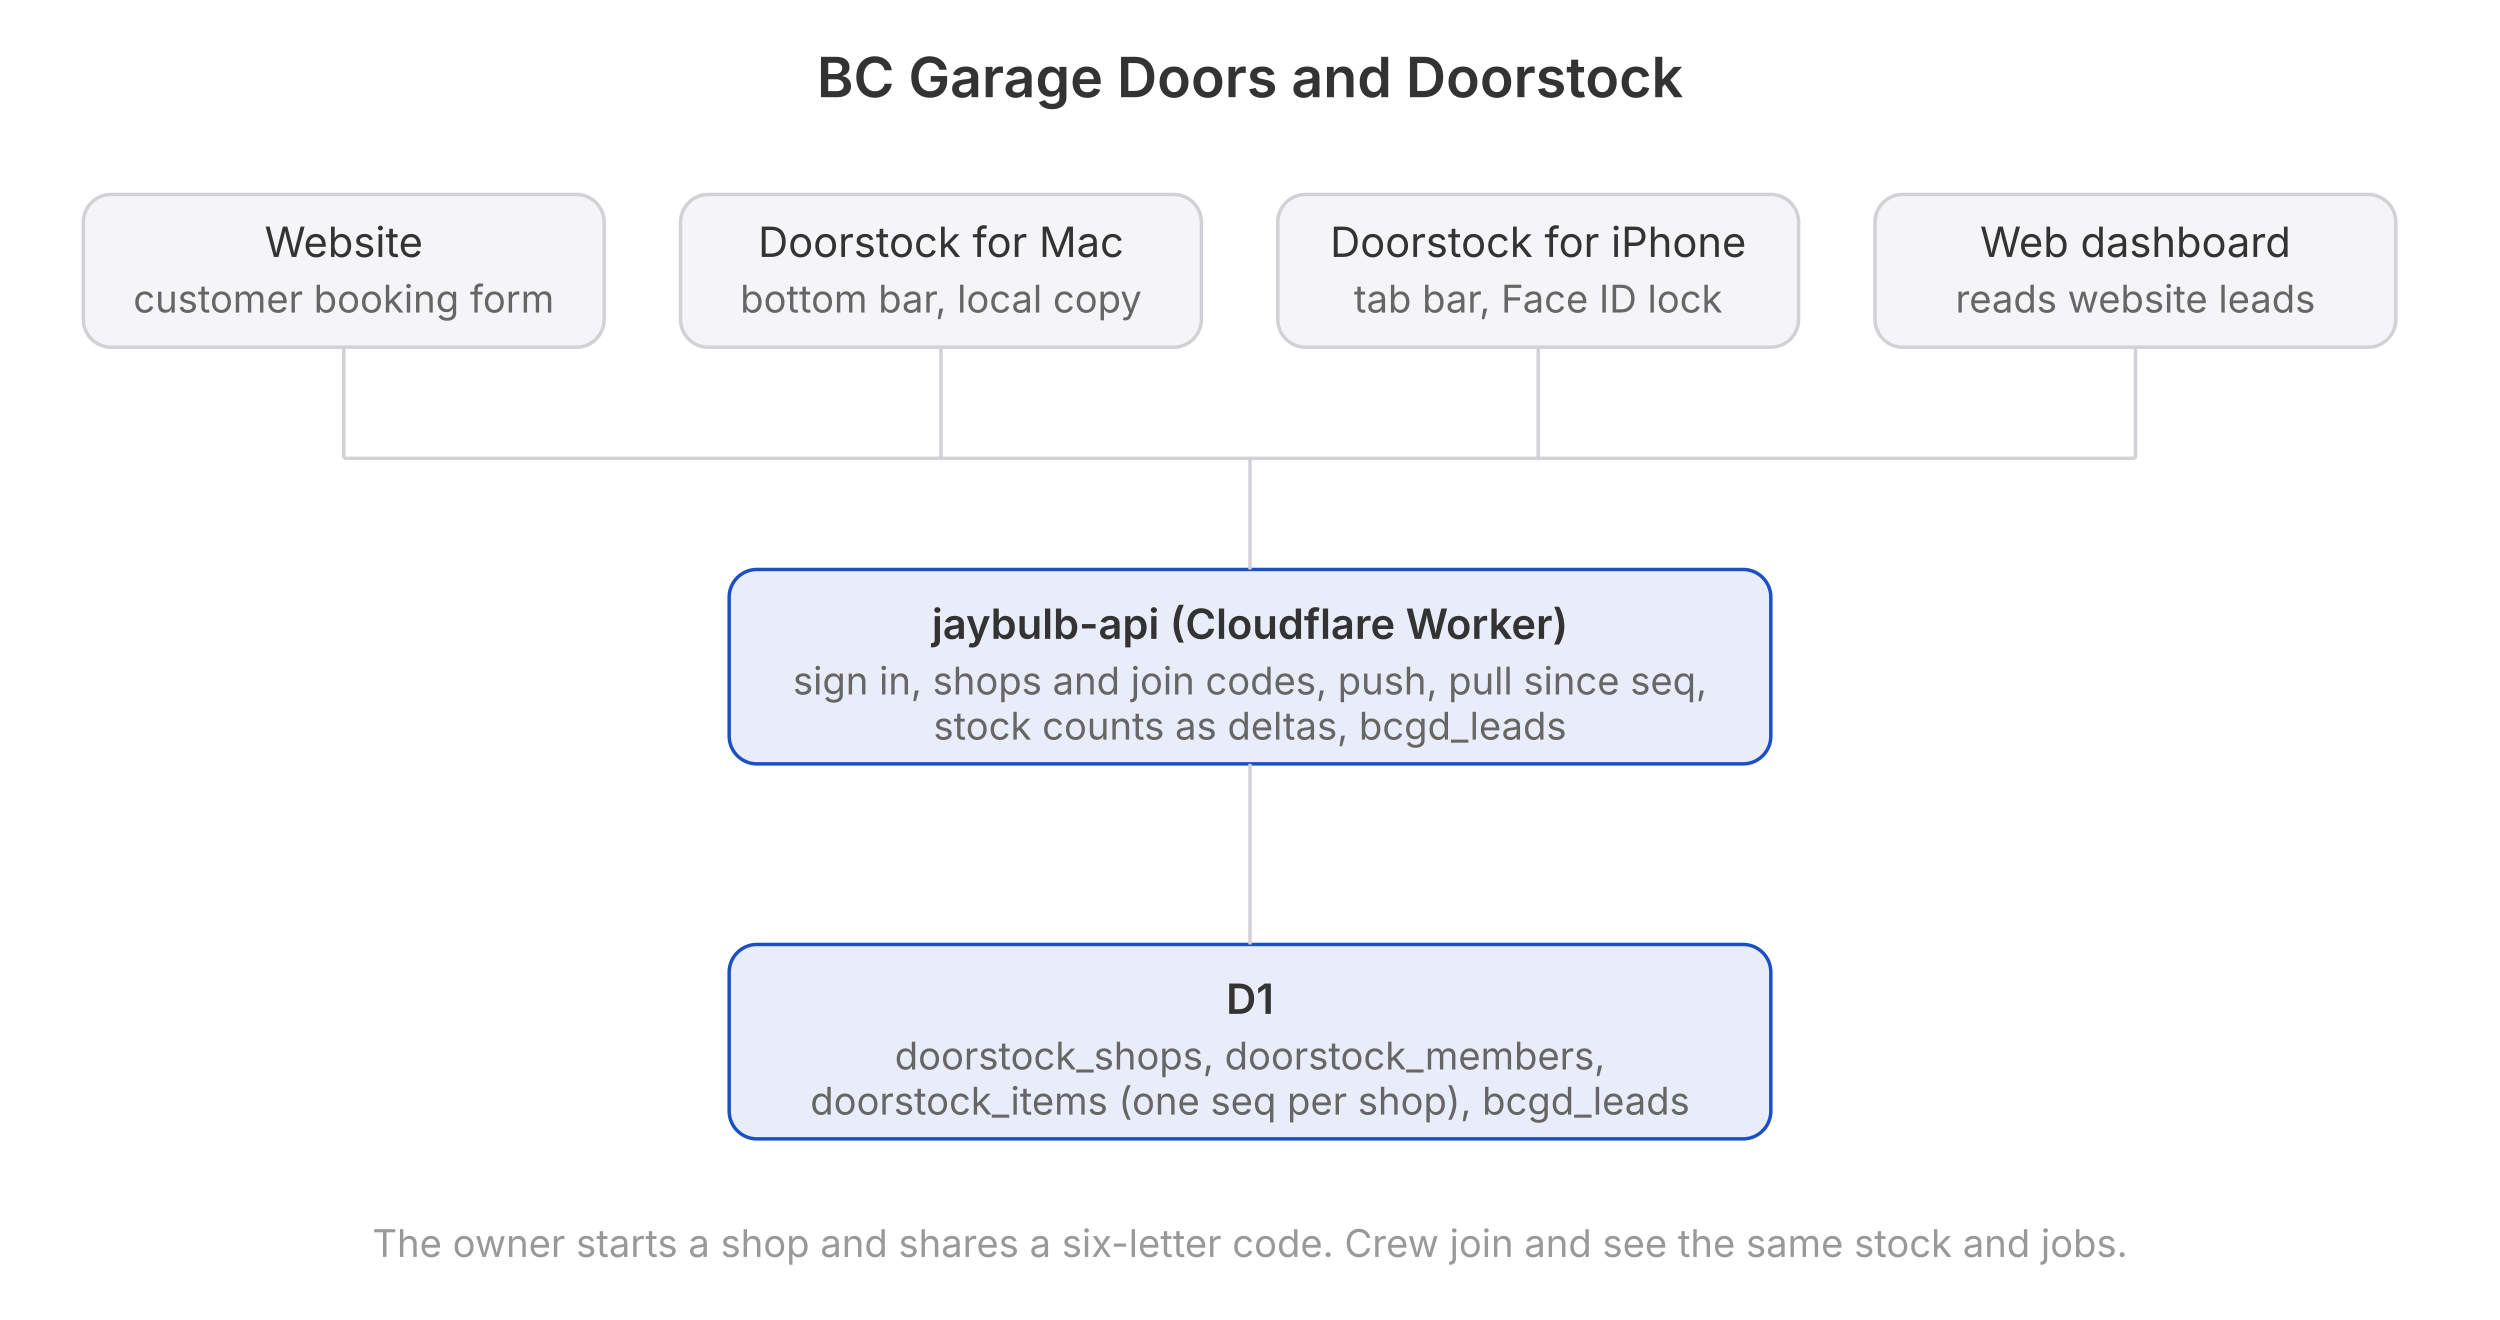
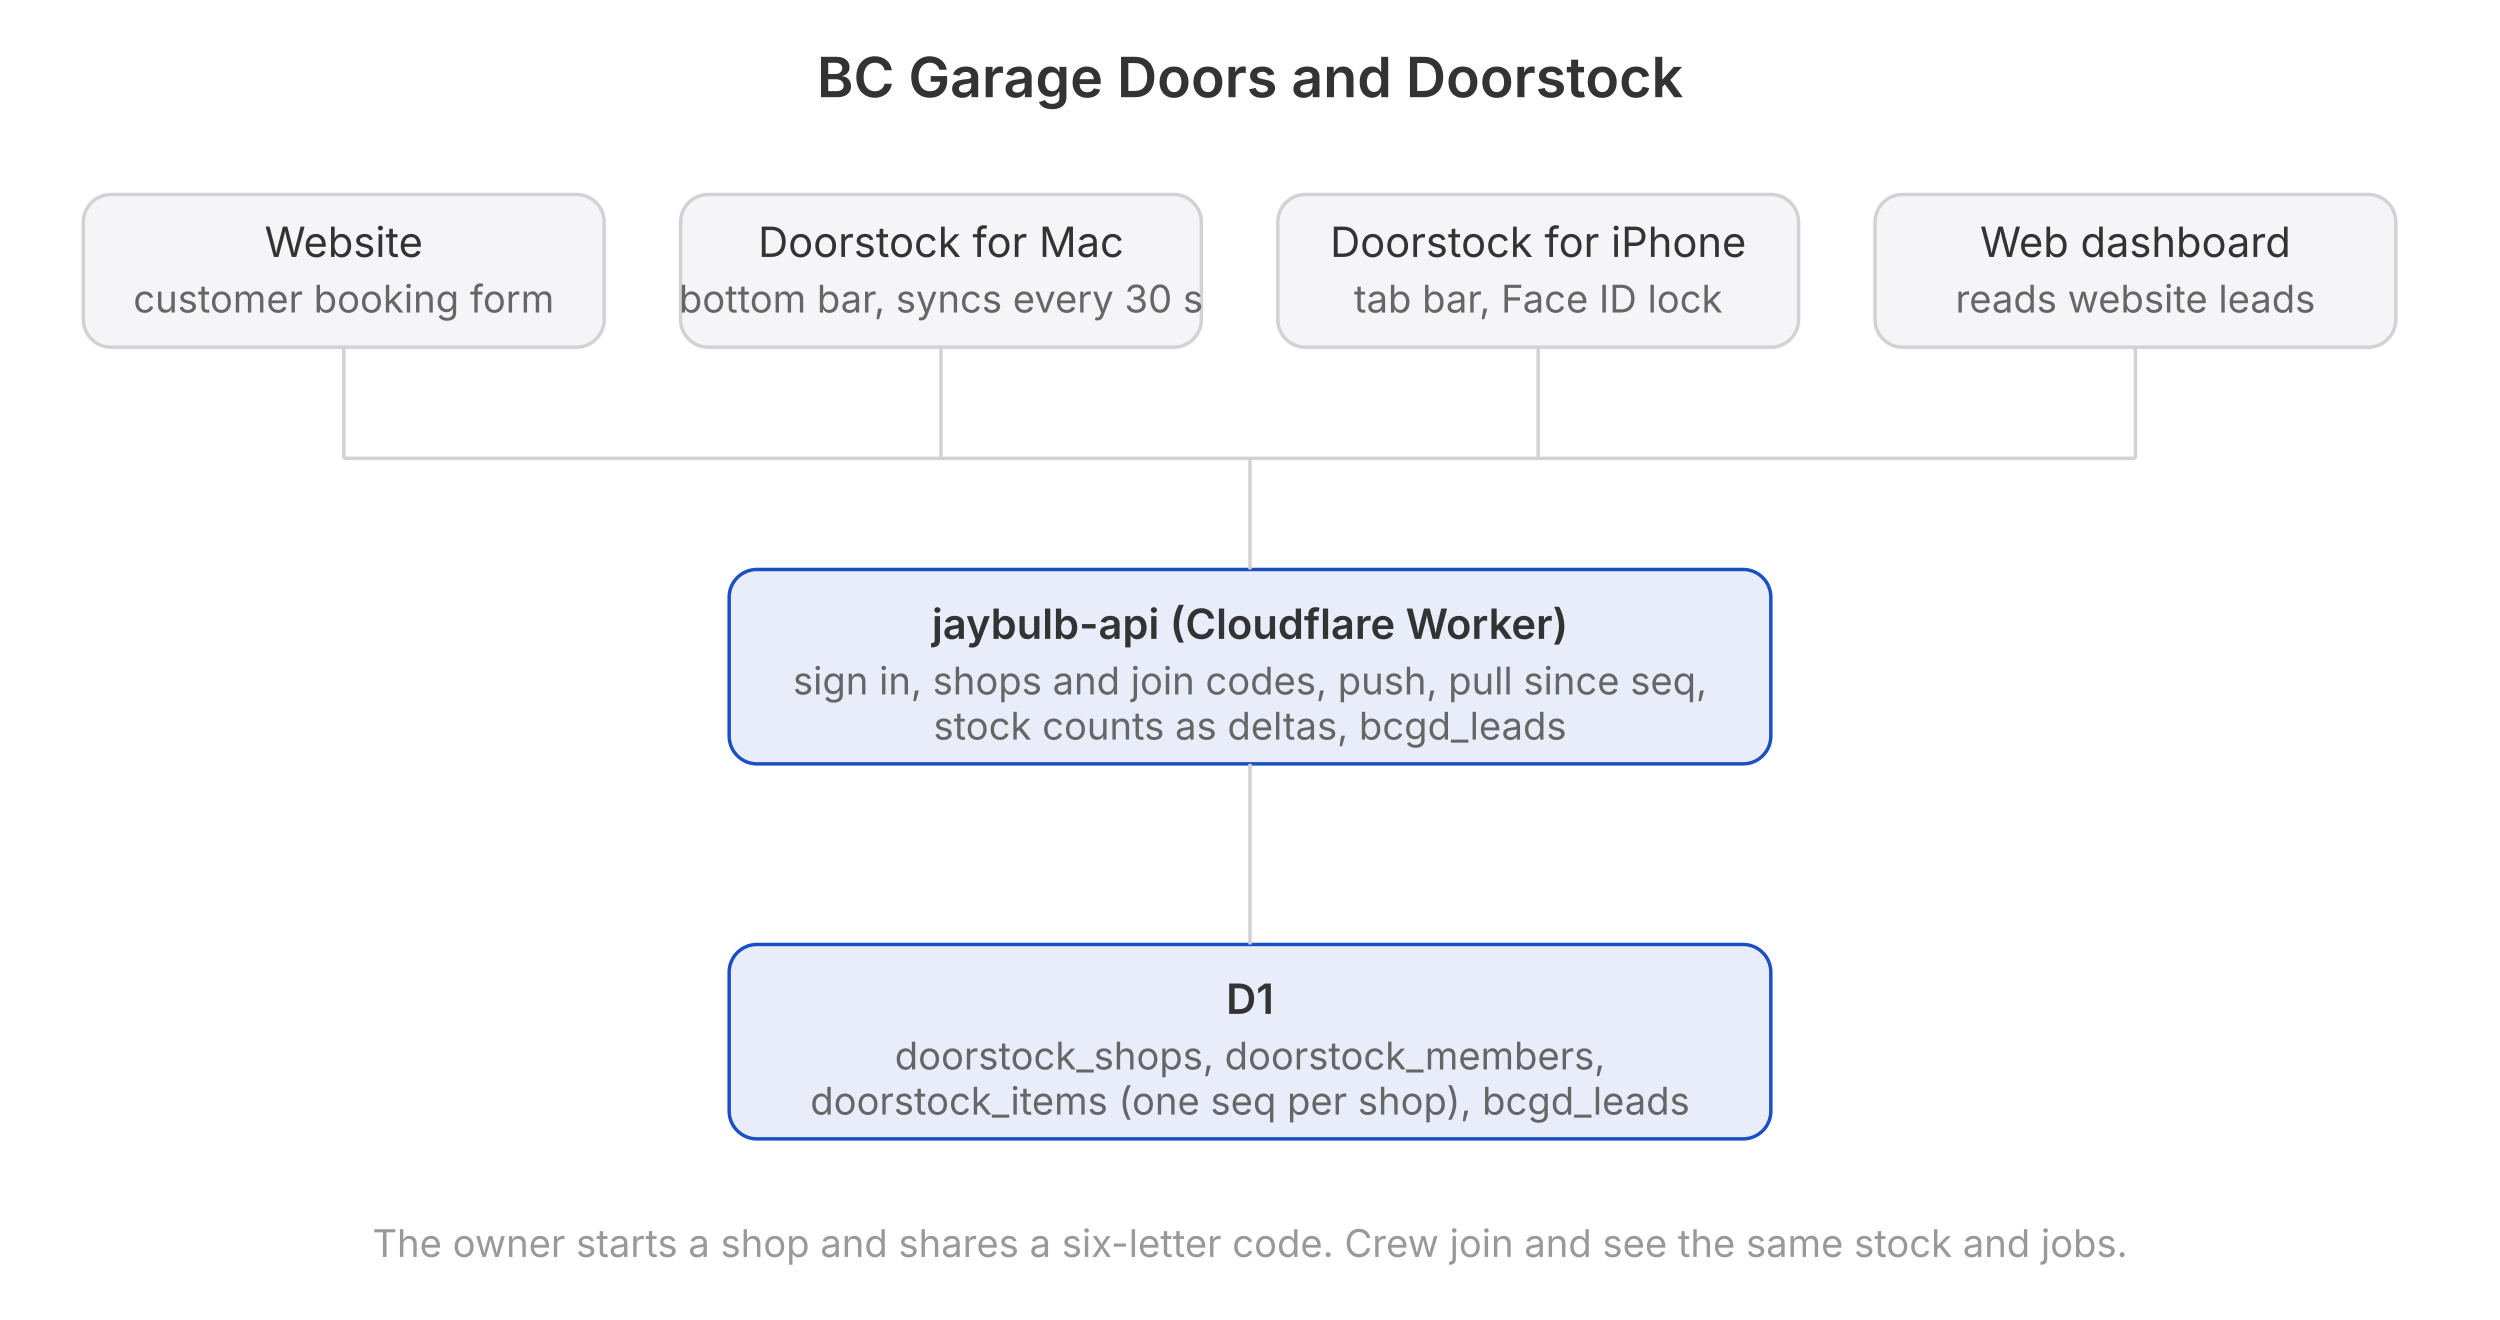
<svg xmlns="http://www.w3.org/2000/svg" width="720" height="380" style="background:#fff;font-family:-apple-system,BlinkMacSystemFont,sans-serif" viewBox="0 0 720 380">
  <text x="360" y="28" fill="#333" font-size="16" font-weight="600" text-anchor="middle">BC Garage Doors and Doorstock</text>
  <rect width="150" height="44" x="24" y="56" fill="#f5f5f7" stroke="#d1d1d6" rx="8" />
  <text x="99" y="74" fill="#333" font-size="12" text-anchor="middle">Website</text>
  <text x="99" y="90" fill="#666" font-size="11" text-anchor="middle">customer booking form</text>
  <rect width="150" height="44" x="196" y="56" fill="#f5f5f7" stroke="#d1d1d6" rx="8" />
  <text x="271" y="74" fill="#333" font-size="12" text-anchor="middle">Doorstock for Mac</text>
-   <text x="271" y="90" fill="#666" font-size="11" text-anchor="middle">bottom bar, local copy</text>
+   <text x="271" y="90" fill="#666" font-size="11" text-anchor="middle">bottom bar, syncs every 30 s</text>
  <rect width="150" height="44" x="368" y="56" fill="#f5f5f7" stroke="#d1d1d6" rx="8" />
  <text x="443" y="74" fill="#333" font-size="12" text-anchor="middle">Doorstock for iPhone</text>
  <text x="443" y="90" fill="#666" font-size="11" text-anchor="middle">tab bar, Face ID lock</text>
  <rect width="150" height="44" x="540" y="56" fill="#f5f5f7" stroke="#d1d1d6" rx="8" />
  <text x="615" y="74" fill="#333" font-size="12" text-anchor="middle">Web dashboard</text>
  <text x="615" y="90" fill="#666" font-size="11" text-anchor="middle">reads website leads</text>
  <rect width="300" height="56" x="210" y="164" fill="#1b4fc4" fill-opacity=".1" stroke="#1b4fc4" rx="8" />
  <text x="360" y="184" fill="#333" font-size="12" font-weight="600" text-anchor="middle">jaybulb-api (Cloudflare Worker)</text>
  <text x="360" y="200" fill="#666" font-size="11" text-anchor="middle">sign in, shops and join codes, push, pull since seq,</text>
  <text x="360" y="213" fill="#666" font-size="11" text-anchor="middle">stock counts as deltas, bcgd_leads</text>
  <rect width="300" height="56" x="210" y="272" fill="#1b4fc4" fill-opacity=".1" stroke="#1b4fc4" rx="8" />
  <text x="360" y="292" fill="#333" font-size="12" font-weight="600" text-anchor="middle">D1</text>
  <text x="360" y="308" fill="#666" font-size="11" text-anchor="middle">doorstock_shops, doorstock_members,</text>
  <text x="360" y="321" fill="#666" font-size="11" text-anchor="middle">doorstock_items (one seq per shop), bcgd_leads</text>
  <path stroke="#d1d1d6" fill="none" d="M99 100v32M271 100v32M443 100v32M615 100v32M99 132H615M360 132V164M360 220V272" />
  <text x="360" y="362" fill="#999" font-size="11" text-anchor="middle">The owner starts a shop and shares a six-letter code. Crew join and see the same stock and jobs.</text>
</svg>
